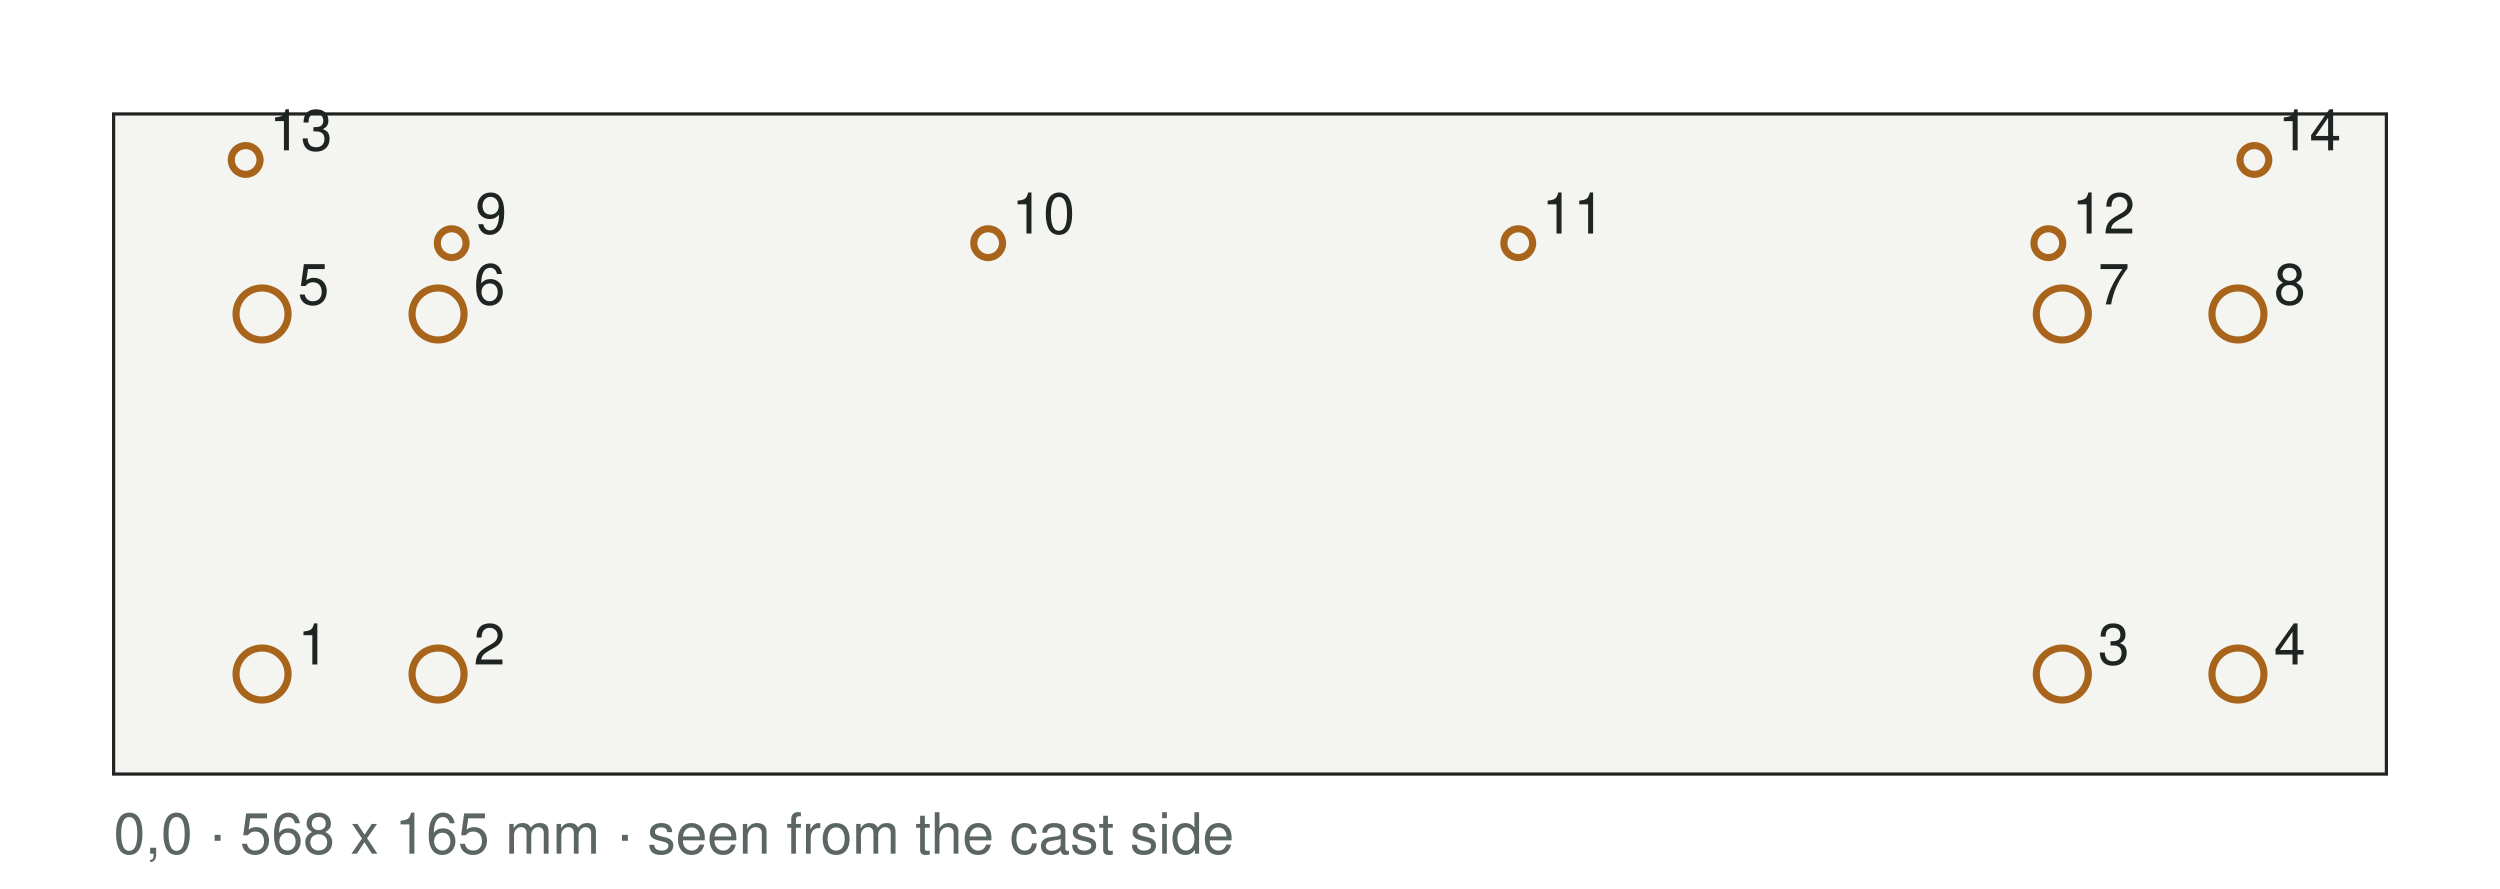
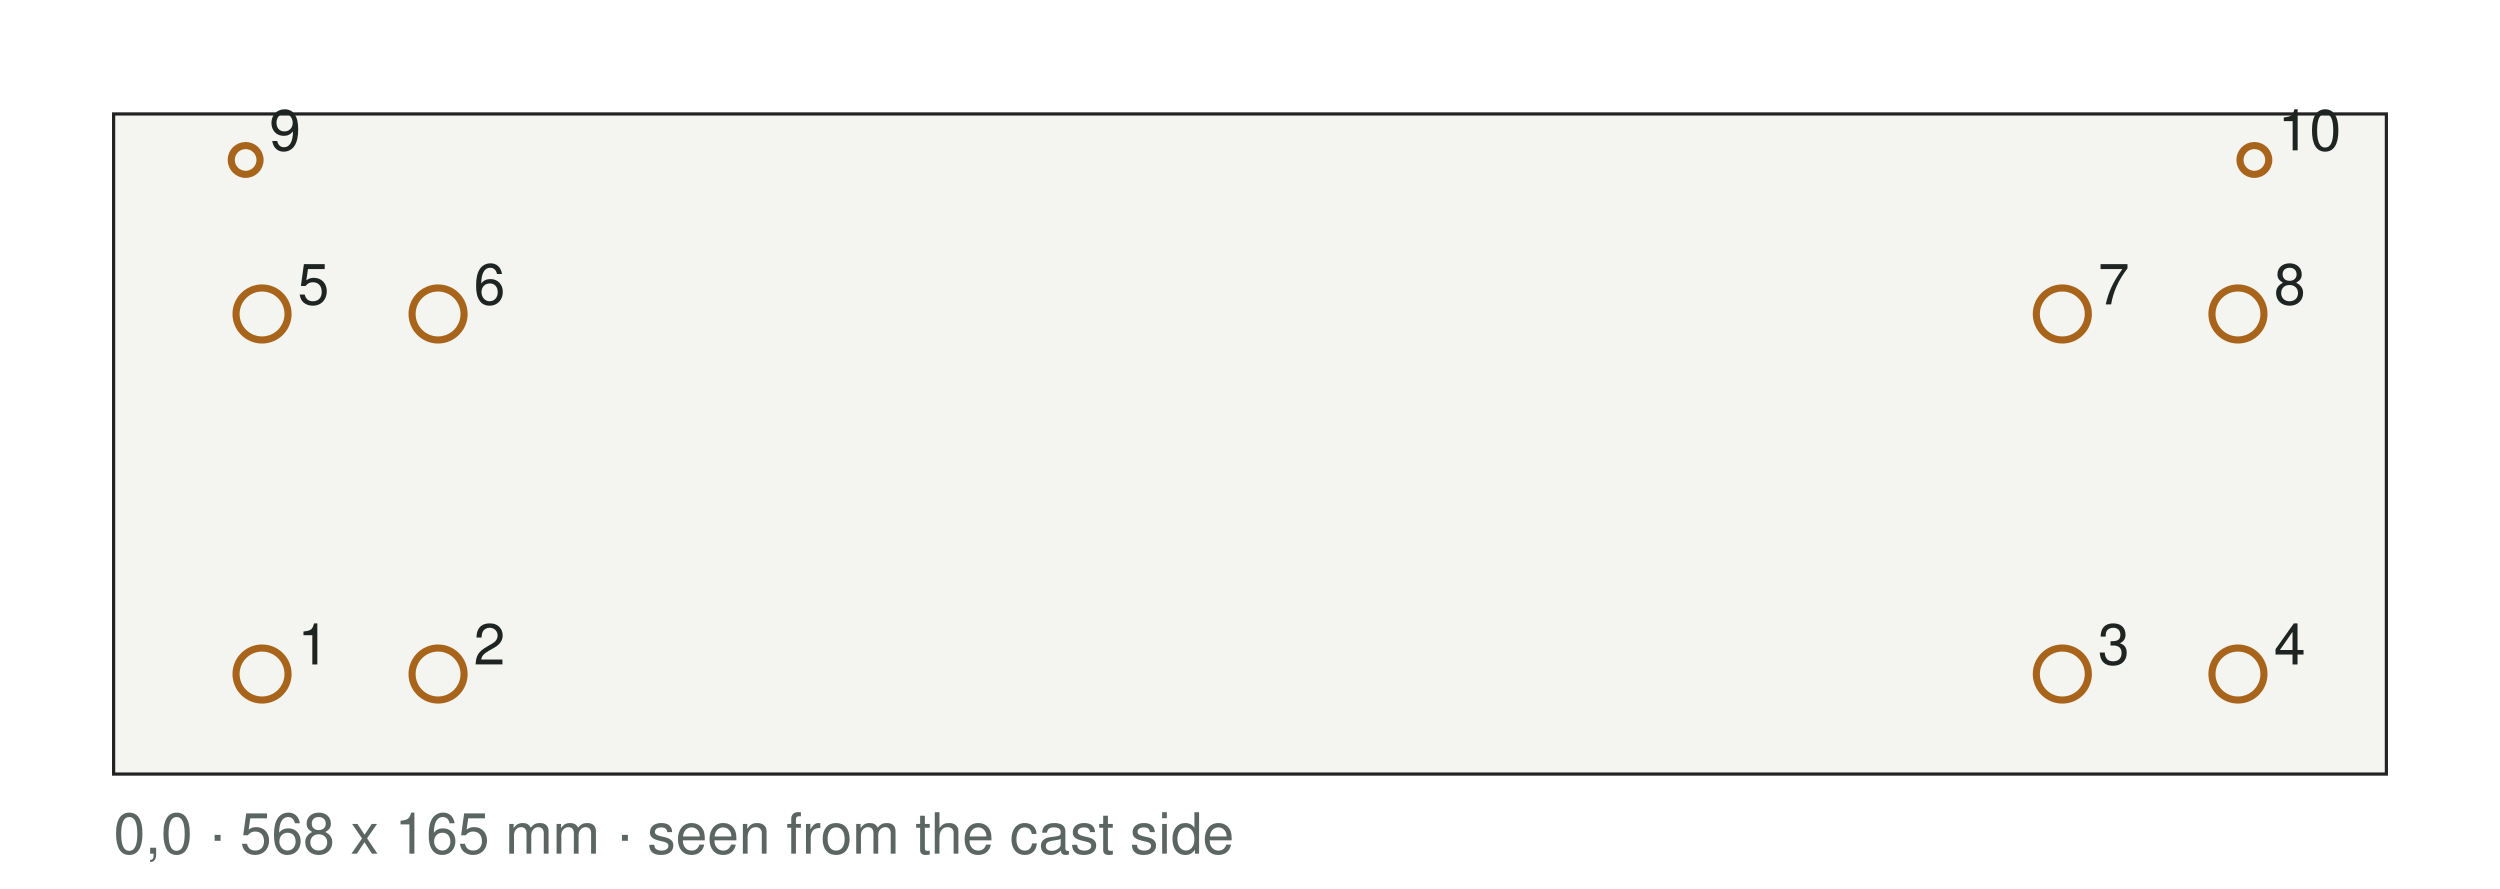
<svg xmlns="http://www.w3.org/2000/svg" viewBox="-28.4 -28.4 624.9 221.8" width="625mm" height="222mm" font-family="Helvetica, Arial, sans-serif">
  <polygon points="0.0,165.0 568.1,165.0 568.1,0.0 0.0,0.0" fill="#f4f4f1" stroke="#222" stroke-width="0.8" />
  <circle cx="37.1" cy="140.0" r="6.5" fill="none" stroke="#a8641a" stroke-width="1.78" />
  <text x="46.0" y="137.6" font-size="14.2" fill="#1d2422">1</text>
  <circle cx="81.1" cy="140.0" r="6.5" fill="none" stroke="#a8641a" stroke-width="1.78" />
  <text x="90.0" y="137.6" font-size="14.2" fill="#1d2422">2</text>
  <circle cx="487.1" cy="140.0" r="6.5" fill="none" stroke="#a8641a" stroke-width="1.78" />
  <text x="496.0" y="137.6" font-size="14.2" fill="#1d2422">3</text>
  <circle cx="531.0" cy="140.0" r="6.5" fill="none" stroke="#a8641a" stroke-width="1.78" />
  <text x="540.0" y="137.6" font-size="14.2" fill="#1d2422">4</text>
  <circle cx="37.1" cy="50.0" r="6.5" fill="none" stroke="#a8641a" stroke-width="1.78" />
  <text x="46.0" y="47.6" font-size="14.2" fill="#1d2422">5</text>
  <circle cx="81.1" cy="50.0" r="6.5" fill="none" stroke="#a8641a" stroke-width="1.78" />
  <text x="90.0" y="47.6" font-size="14.2" fill="#1d2422">6</text>
  <circle cx="487.1" cy="50.0" r="6.5" fill="none" stroke="#a8641a" stroke-width="1.78" />
  <text x="496.0" y="47.6" font-size="14.2" fill="#1d2422">7</text>
  <circle cx="531.0" cy="50.0" r="6.5" fill="none" stroke="#a8641a" stroke-width="1.78" />
  <text x="540.0" y="47.6" font-size="14.2" fill="#1d2422">8</text>
-   <circle cx="84.5" cy="32.3" r="3.6" fill="none" stroke="#a8641a" stroke-width="1.78" />
-   <text x="90.4" y="29.9" font-size="14.2" fill="#1d2422">9</text>
-   <circle cx="218.6" cy="32.3" r="3.6" fill="none" stroke="#a8641a" stroke-width="1.78" />
-   <text x="224.5" y="29.9" font-size="14.2" fill="#1d2422">10</text>
-   <circle cx="351.1" cy="32.3" r="3.6" fill="none" stroke="#a8641a" stroke-width="1.78" />
-   <text x="357.0" y="29.9" font-size="14.2" fill="#1d2422">11</text>
-   <circle cx="483.6" cy="32.3" r="3.6" fill="none" stroke="#a8641a" stroke-width="1.78" />
-   <text x="489.5" y="29.9" font-size="14.2" fill="#1d2422">12</text>
  <circle cx="33.0" cy="11.5" r="3.6" fill="none" stroke="#a8641a" stroke-width="1.78" />
-   <text x="38.9" y="9.1" font-size="14.2" fill="#1d2422">13</text>
+   <text x="38.9" y="9.1" font-size="14.2" fill="#1d2422">9</text>
  <circle cx="535.1" cy="11.5" r="3.6" fill="none" stroke="#a8641a" stroke-width="1.78" />
-   <text x="541.0" y="9.1" font-size="14.2" fill="#1d2422">14</text>
+   <text x="541.0" y="9.1" font-size="14.2" fill="#1d2422">10</text>
  <text x="0" y="184.9" font-size="14.2" fill="#5b6662">0,0 · 568 x 165 mm · seen from the cast side</text>
</svg>
